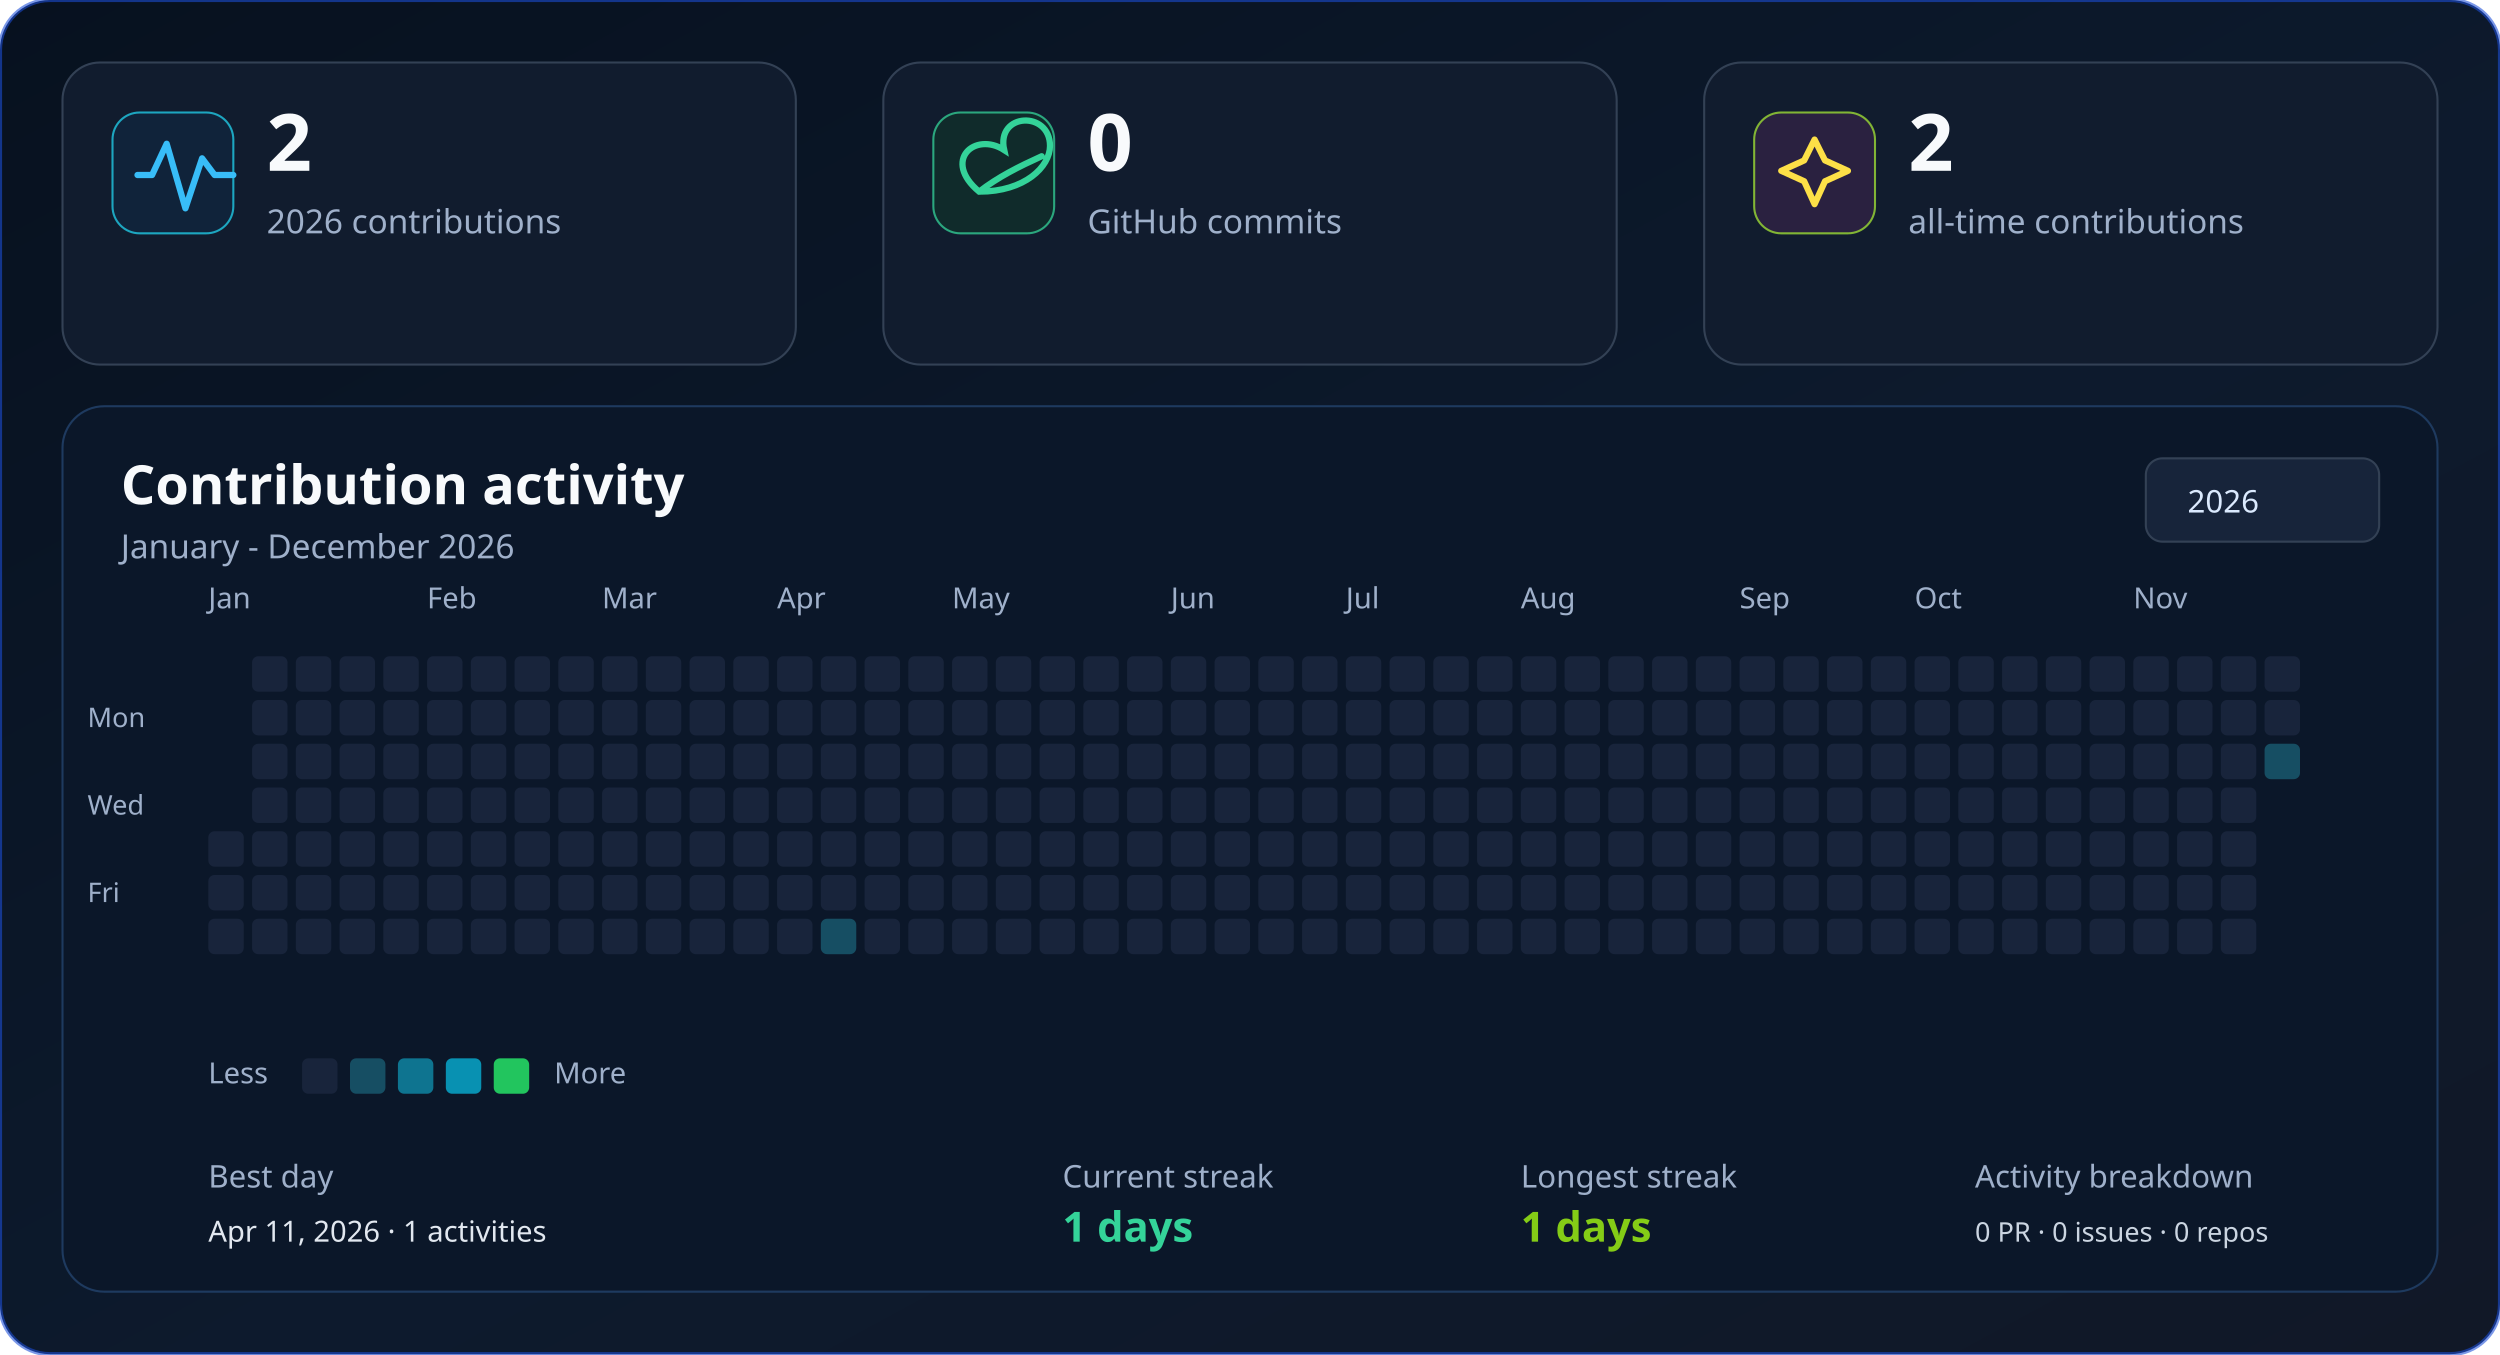
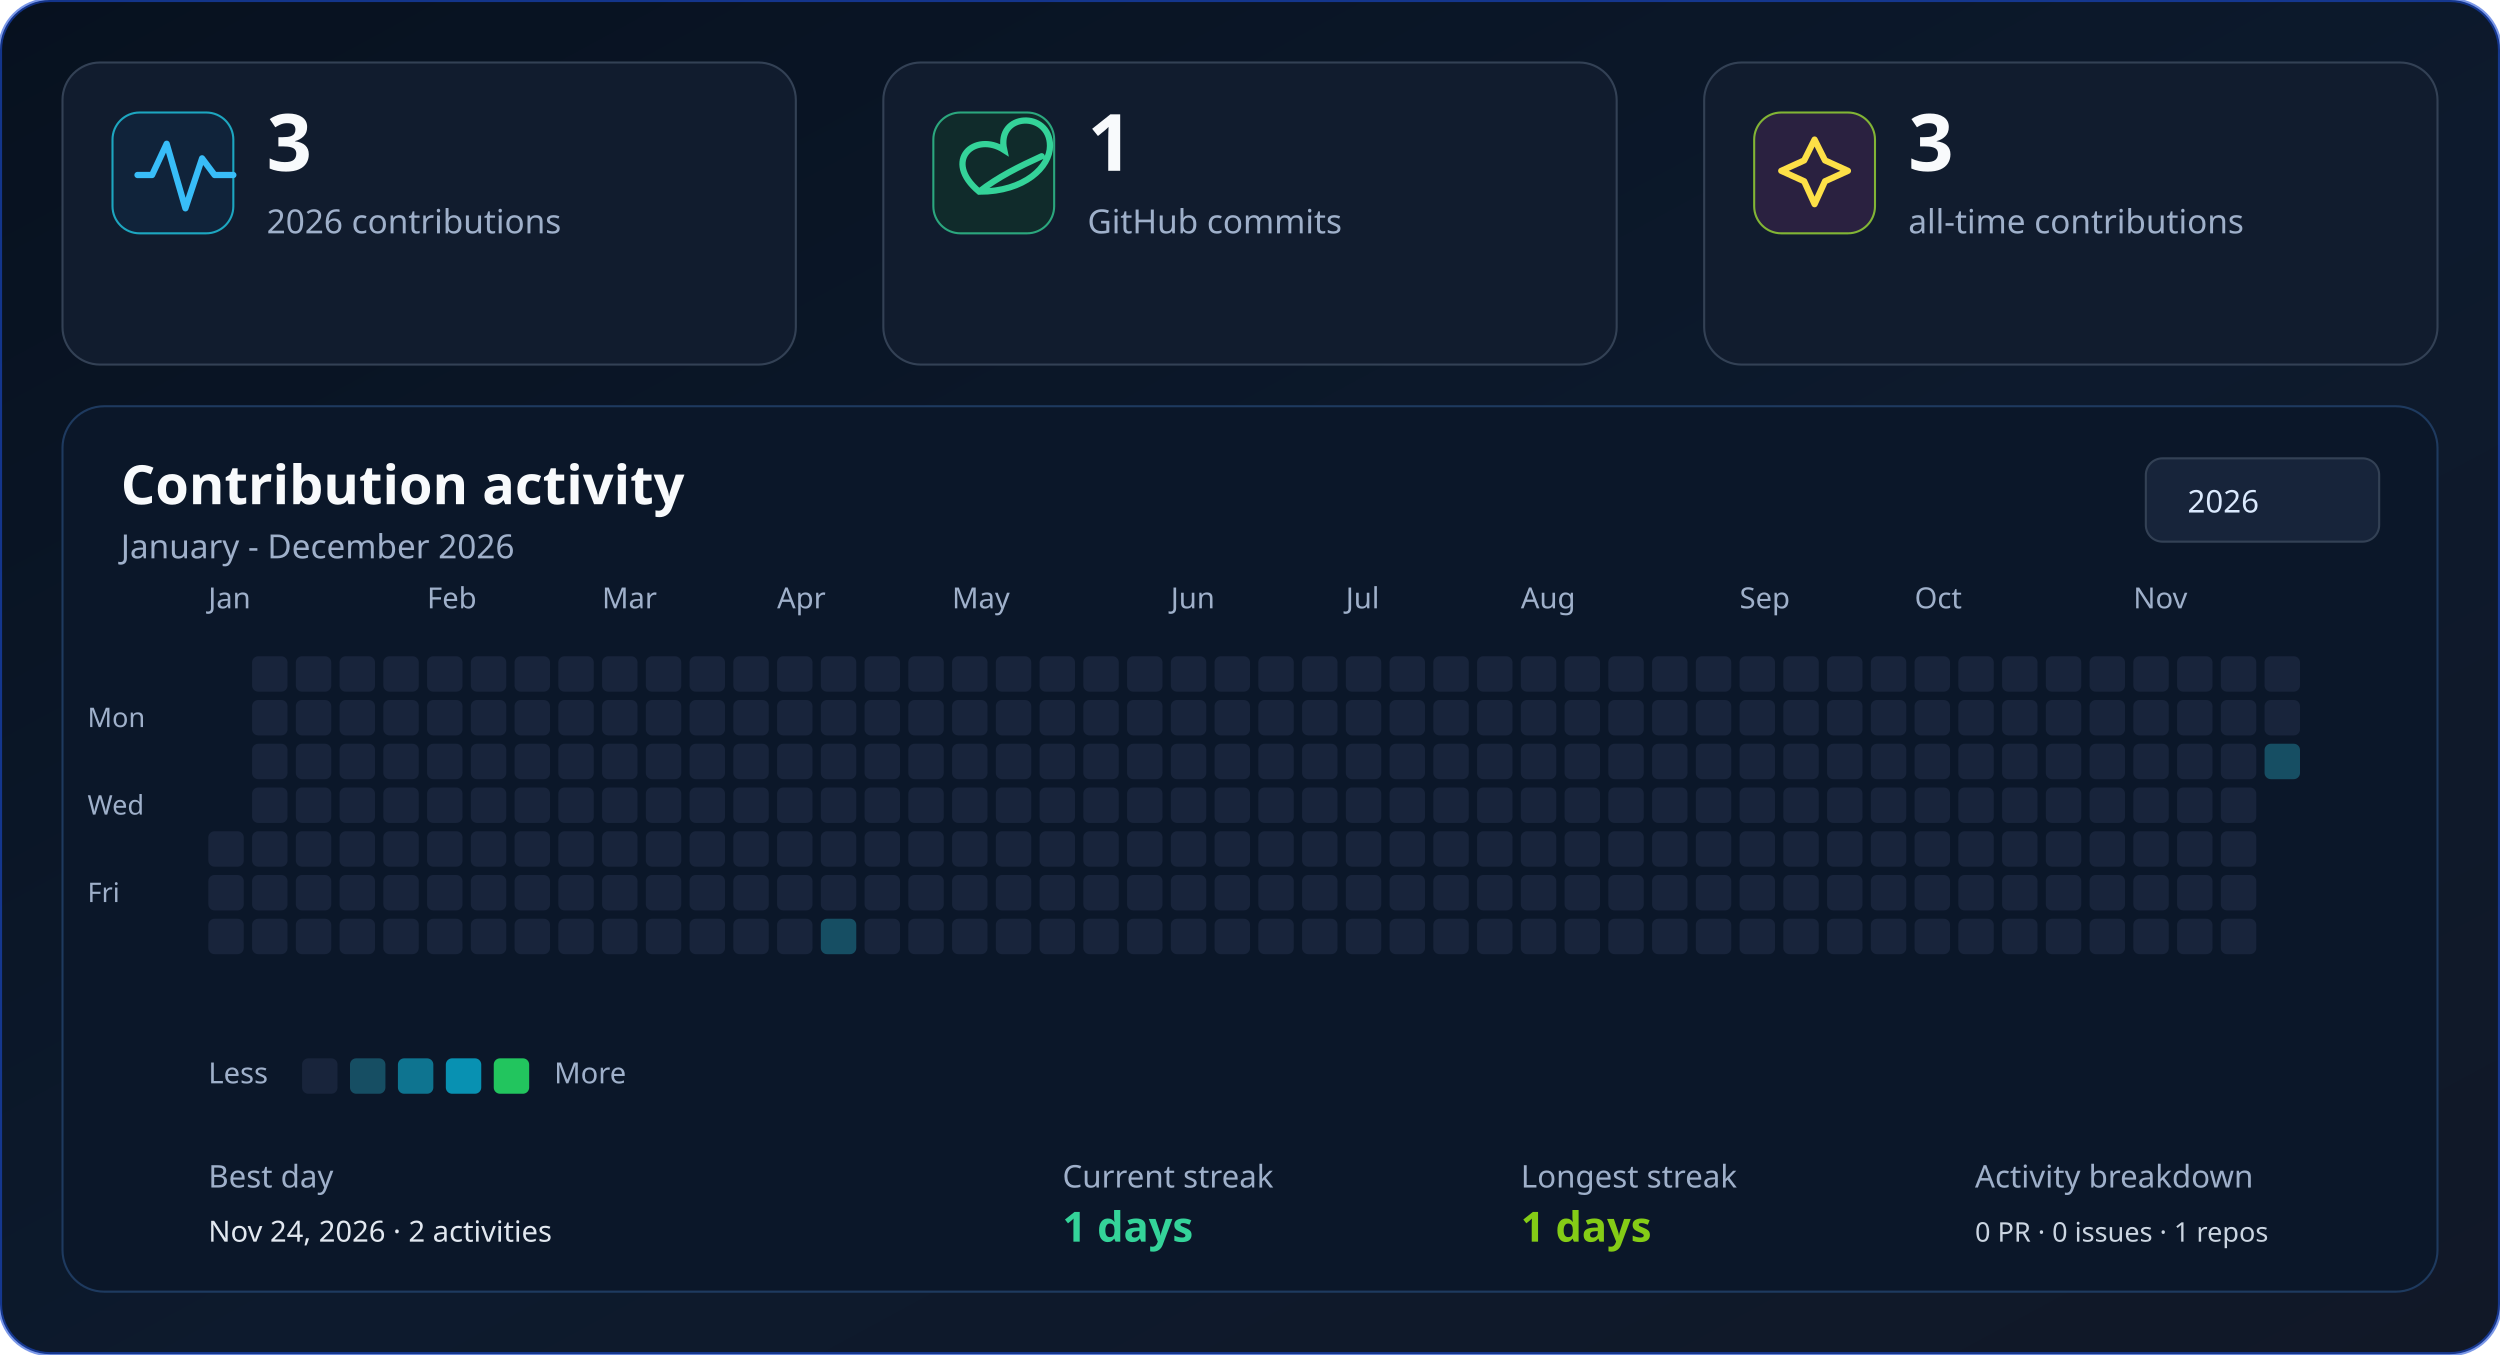
<svg xmlns="http://www.w3.org/2000/svg" width="1200" height="650" viewBox="0 0 1200 650" role="img" aria-labelledby="title desc">
  <defs>
    <linearGradient id="background" x1="0" y1="0" x2="1" y2="1">
      <stop stop-color="#07111f" />
      <stop offset=".55" stop-color="#0d1a2d" />
      <stop offset="1" stop-color="#111827" />
    </linearGradient>
    <linearGradient id="cyan" x1="0" y1="0" x2="1" y2="1">
      <stop stop-color="#22d3ee" />
      <stop offset="1" stop-color="#3b82f6" />
    </linearGradient>
  </defs>
  <rect width="1200" height="650" rx="24" fill="url(#background)" stroke="#1d4ed8" stroke-opacity=".58" stroke-width="2" />
  <g>
    <rect x="30" y="30" width="352" height="145" rx="18" fill="#111c2e" stroke="#334155" />
    <rect x="424" y="30" width="352" height="145" rx="18" fill="#111c2e" stroke="#334155" />
    <rect x="818" y="30" width="352" height="145" rx="18" fill="#111c2e" stroke="#334155" />
    <rect x="54" y="54" width="58" height="58" rx="13" fill="#10233a" stroke="#22d3ee" stroke-opacity=".75" />
    <path d="M66 84h7l7-15 9 31 8-24 6 8h9" fill="none" stroke="#38bdf8" stroke-width="3" stroke-linecap="round" stroke-linejoin="round" />
-     <text x="128" y="82" fill="#f8fafc" font-family="system-ui,sans-serif" font-size="38" font-weight="800">2</text>
+     <text x="128" y="82" fill="#f8fafc" font-family="system-ui,sans-serif" font-size="38" font-weight="800">3</text>
    <text x="128" y="112" fill="#9fb0ca" font-family="system-ui,sans-serif" font-size="16">2026 contributions</text>
    <rect x="448" y="54" width="58" height="58" rx="13" fill="#102b2b" stroke="#34d399" stroke-opacity=".75" />
    <path d="M470 92c-18-15-2-29 12-20-4-18 22-19 22-2 0 10-12 22-34 22zm0 0c9-7 19-12 30-17" fill="none" stroke="#34d399" stroke-width="3" stroke-linecap="round" />
-     <text x="522" y="82" fill="#f8fafc" font-family="system-ui,sans-serif" font-size="38" font-weight="800">0</text>
+     <text x="522" y="82" fill="#f8fafc" font-family="system-ui,sans-serif" font-size="38" font-weight="800">1</text>
    <text x="522" y="112" fill="#9fb0ca" font-family="system-ui,sans-serif" font-size="16">GitHub commits</text>
    <rect x="842" y="54" width="58" height="58" rx="13" fill="#2a2140" stroke="#a3e635" stroke-opacity=".75" />
    <path d="M871 67l5 10 11 5-11 5-5 11-5-11-11-5 11-5z" fill="none" stroke="#fde047" stroke-width="3" stroke-linejoin="round" />
-     <text x="916" y="82" fill="#f8fafc" font-family="system-ui,sans-serif" font-size="38" font-weight="800">2</text>
+     <text x="916" y="82" fill="#f8fafc" font-family="system-ui,sans-serif" font-size="38" font-weight="800">3</text>
    <text x="916" y="112" fill="#9fb0ca" font-family="system-ui,sans-serif" font-size="16">all-time contributions</text>
  </g>
  <rect x="30" y="195" width="1140" height="425" rx="20" fill="#0b1729" stroke="#1e3a5f" />
  <text x="58" y="242" fill="#f8fafc" font-family="system-ui,sans-serif" font-size="26" font-weight="800">Contribution activity</text>
  <text x="58" y="268" fill="#9fb0ca" font-family="system-ui,sans-serif" font-size="16">January - December 2026</text>
  <rect x="1030" y="220" width="112" height="40" rx="8" fill="#17243a" stroke="#334155" />
  <text x="1050" y="246" fill="#dbeafe" font-family="system-ui,sans-serif" font-size="15">2026</text>
  <text x="100" y="292" fill="#9fb0ca" font-family="system-ui,sans-serif" font-size="14">Jan</text>
  <text x="205" y="292" fill="#9fb0ca" font-family="system-ui,sans-serif" font-size="14">Feb</text>
  <text x="289" y="292" fill="#9fb0ca" font-family="system-ui,sans-serif" font-size="14">Mar</text>
  <text x="373" y="292" fill="#9fb0ca" font-family="system-ui,sans-serif" font-size="14">Apr</text>
  <text x="457" y="292" fill="#9fb0ca" font-family="system-ui,sans-serif" font-size="14">May</text>
  <text x="562" y="292" fill="#9fb0ca" font-family="system-ui,sans-serif" font-size="14">Jun</text>
  <text x="646" y="292" fill="#9fb0ca" font-family="system-ui,sans-serif" font-size="14">Jul</text>
  <text x="730" y="292" fill="#9fb0ca" font-family="system-ui,sans-serif" font-size="14">Aug</text>
  <text x="835" y="292" fill="#9fb0ca" font-family="system-ui,sans-serif" font-size="14">Sep</text>
  <text x="919" y="292" fill="#9fb0ca" font-family="system-ui,sans-serif" font-size="14">Oct</text>
  <text x="1024" y="292" fill="#9fb0ca" font-family="system-ui,sans-serif" font-size="14">Nov</text>
  <text x="42" y="349" fill="#9fb0ca" font-family="system-ui,sans-serif" font-size="13">Mon</text>
  <text x="42" y="391" fill="#9fb0ca" font-family="system-ui,sans-serif" font-size="13">Wed</text>
  <text x="42" y="433" fill="#9fb0ca" font-family="system-ui,sans-serif" font-size="13">Fri</text>
  <rect x="100" y="399" width="17" height="17" rx="3" fill="#18243b" />
  <rect x="100" y="420" width="17" height="17" rx="3" fill="#18243b" />
  <rect x="100" y="441" width="17" height="17" rx="3" fill="#18243b" />
  <rect x="121" y="315" width="17" height="17" rx="3" fill="#18243b" />
  <rect x="121" y="336" width="17" height="17" rx="3" fill="#18243b" />
  <rect x="121" y="357" width="17" height="17" rx="3" fill="#18243b" />
  <rect x="121" y="378" width="17" height="17" rx="3" fill="#18243b" />
  <rect x="121" y="399" width="17" height="17" rx="3" fill="#18243b" />
  <rect x="121" y="420" width="17" height="17" rx="3" fill="#18243b" />
  <rect x="121" y="441" width="17" height="17" rx="3" fill="#18243b" />
  <rect x="142" y="315" width="17" height="17" rx="3" fill="#18243b" />
  <rect x="142" y="336" width="17" height="17" rx="3" fill="#18243b" />
  <rect x="142" y="357" width="17" height="17" rx="3" fill="#18243b" />
  <rect x="142" y="378" width="17" height="17" rx="3" fill="#18243b" />
  <rect x="142" y="399" width="17" height="17" rx="3" fill="#18243b" />
  <rect x="142" y="420" width="17" height="17" rx="3" fill="#18243b" />
  <rect x="142" y="441" width="17" height="17" rx="3" fill="#18243b" />
  <rect x="163" y="315" width="17" height="17" rx="3" fill="#18243b" />
  <rect x="163" y="336" width="17" height="17" rx="3" fill="#18243b" />
  <rect x="163" y="357" width="17" height="17" rx="3" fill="#18243b" />
  <rect x="163" y="378" width="17" height="17" rx="3" fill="#18243b" />
  <rect x="163" y="399" width="17" height="17" rx="3" fill="#18243b" />
  <rect x="163" y="420" width="17" height="17" rx="3" fill="#18243b" />
  <rect x="163" y="441" width="17" height="17" rx="3" fill="#18243b" />
  <rect x="184" y="315" width="17" height="17" rx="3" fill="#18243b" />
  <rect x="184" y="336" width="17" height="17" rx="3" fill="#18243b" />
  <rect x="184" y="357" width="17" height="17" rx="3" fill="#18243b" />
  <rect x="184" y="378" width="17" height="17" rx="3" fill="#18243b" />
  <rect x="184" y="399" width="17" height="17" rx="3" fill="#18243b" />
  <rect x="184" y="420" width="17" height="17" rx="3" fill="#18243b" />
  <rect x="184" y="441" width="17" height="17" rx="3" fill="#18243b" />
  <rect x="205" y="315" width="17" height="17" rx="3" fill="#18243b" />
  <rect x="205" y="336" width="17" height="17" rx="3" fill="#18243b" />
  <rect x="205" y="357" width="17" height="17" rx="3" fill="#18243b" />
  <rect x="205" y="378" width="17" height="17" rx="3" fill="#18243b" />
  <rect x="205" y="399" width="17" height="17" rx="3" fill="#18243b" />
  <rect x="205" y="420" width="17" height="17" rx="3" fill="#18243b" />
  <rect x="205" y="441" width="17" height="17" rx="3" fill="#18243b" />
  <rect x="226" y="315" width="17" height="17" rx="3" fill="#18243b" />
  <rect x="226" y="336" width="17" height="17" rx="3" fill="#18243b" />
  <rect x="226" y="357" width="17" height="17" rx="3" fill="#18243b" />
  <rect x="226" y="378" width="17" height="17" rx="3" fill="#18243b" />
  <rect x="226" y="399" width="17" height="17" rx="3" fill="#18243b" />
  <rect x="226" y="420" width="17" height="17" rx="3" fill="#18243b" />
  <rect x="226" y="441" width="17" height="17" rx="3" fill="#18243b" />
  <rect x="247" y="315" width="17" height="17" rx="3" fill="#18243b" />
  <rect x="247" y="336" width="17" height="17" rx="3" fill="#18243b" />
  <rect x="247" y="357" width="17" height="17" rx="3" fill="#18243b" />
  <rect x="247" y="378" width="17" height="17" rx="3" fill="#18243b" />
  <rect x="247" y="399" width="17" height="17" rx="3" fill="#18243b" />
  <rect x="247" y="420" width="17" height="17" rx="3" fill="#18243b" />
  <rect x="247" y="441" width="17" height="17" rx="3" fill="#18243b" />
  <rect x="268" y="315" width="17" height="17" rx="3" fill="#18243b" />
  <rect x="268" y="336" width="17" height="17" rx="3" fill="#18243b" />
  <rect x="268" y="357" width="17" height="17" rx="3" fill="#18243b" />
  <rect x="268" y="378" width="17" height="17" rx="3" fill="#18243b" />
  <rect x="268" y="399" width="17" height="17" rx="3" fill="#18243b" />
  <rect x="268" y="420" width="17" height="17" rx="3" fill="#18243b" />
  <rect x="268" y="441" width="17" height="17" rx="3" fill="#18243b" />
  <rect x="289" y="315" width="17" height="17" rx="3" fill="#18243b" />
  <rect x="289" y="336" width="17" height="17" rx="3" fill="#18243b" />
  <rect x="289" y="357" width="17" height="17" rx="3" fill="#18243b" />
  <rect x="289" y="378" width="17" height="17" rx="3" fill="#18243b" />
  <rect x="289" y="399" width="17" height="17" rx="3" fill="#18243b" />
  <rect x="289" y="420" width="17" height="17" rx="3" fill="#18243b" />
  <rect x="289" y="441" width="17" height="17" rx="3" fill="#18243b" />
  <rect x="310" y="315" width="17" height="17" rx="3" fill="#18243b" />
  <rect x="310" y="336" width="17" height="17" rx="3" fill="#18243b" />
  <rect x="310" y="357" width="17" height="17" rx="3" fill="#18243b" />
  <rect x="310" y="378" width="17" height="17" rx="3" fill="#18243b" />
  <rect x="310" y="399" width="17" height="17" rx="3" fill="#18243b" />
  <rect x="310" y="420" width="17" height="17" rx="3" fill="#18243b" />
  <rect x="310" y="441" width="17" height="17" rx="3" fill="#18243b" />
  <rect x="331" y="315" width="17" height="17" rx="3" fill="#18243b" />
  <rect x="331" y="336" width="17" height="17" rx="3" fill="#18243b" />
  <rect x="331" y="357" width="17" height="17" rx="3" fill="#18243b" />
  <rect x="331" y="378" width="17" height="17" rx="3" fill="#18243b" />
  <rect x="331" y="399" width="17" height="17" rx="3" fill="#18243b" />
  <rect x="331" y="420" width="17" height="17" rx="3" fill="#18243b" />
  <rect x="331" y="441" width="17" height="17" rx="3" fill="#18243b" />
  <rect x="352" y="315" width="17" height="17" rx="3" fill="#18243b" />
  <rect x="352" y="336" width="17" height="17" rx="3" fill="#18243b" />
  <rect x="352" y="357" width="17" height="17" rx="3" fill="#18243b" />
  <rect x="352" y="378" width="17" height="17" rx="3" fill="#18243b" />
  <rect x="352" y="399" width="17" height="17" rx="3" fill="#18243b" />
  <rect x="352" y="420" width="17" height="17" rx="3" fill="#18243b" />
  <rect x="352" y="441" width="17" height="17" rx="3" fill="#18243b" />
  <rect x="373" y="315" width="17" height="17" rx="3" fill="#18243b" />
  <rect x="373" y="336" width="17" height="17" rx="3" fill="#18243b" />
  <rect x="373" y="357" width="17" height="17" rx="3" fill="#18243b" />
  <rect x="373" y="378" width="17" height="17" rx="3" fill="#18243b" />
  <rect x="373" y="399" width="17" height="17" rx="3" fill="#18243b" />
  <rect x="373" y="420" width="17" height="17" rx="3" fill="#18243b" />
  <rect x="373" y="441" width="17" height="17" rx="3" fill="#18243b" />
  <rect x="394" y="315" width="17" height="17" rx="3" fill="#18243b" />
  <rect x="394" y="336" width="17" height="17" rx="3" fill="#18243b" />
  <rect x="394" y="357" width="17" height="17" rx="3" fill="#18243b" />
  <rect x="394" y="378" width="17" height="17" rx="3" fill="#18243b" />
  <rect x="394" y="399" width="17" height="17" rx="3" fill="#18243b" />
  <rect x="394" y="420" width="17" height="17" rx="3" fill="#18243b" />
  <rect x="394" y="441" width="17" height="17" rx="3" fill="#164e63" />
  <rect x="415" y="315" width="17" height="17" rx="3" fill="#18243b" />
  <rect x="415" y="336" width="17" height="17" rx="3" fill="#18243b" />
  <rect x="415" y="357" width="17" height="17" rx="3" fill="#18243b" />
  <rect x="415" y="378" width="17" height="17" rx="3" fill="#18243b" />
  <rect x="415" y="399" width="17" height="17" rx="3" fill="#18243b" />
  <rect x="415" y="420" width="17" height="17" rx="3" fill="#18243b" />
  <rect x="415" y="441" width="17" height="17" rx="3" fill="#18243b" />
  <rect x="436" y="315" width="17" height="17" rx="3" fill="#18243b" />
  <rect x="436" y="336" width="17" height="17" rx="3" fill="#18243b" />
  <rect x="436" y="357" width="17" height="17" rx="3" fill="#18243b" />
  <rect x="436" y="378" width="17" height="17" rx="3" fill="#18243b" />
  <rect x="436" y="399" width="17" height="17" rx="3" fill="#18243b" />
  <rect x="436" y="420" width="17" height="17" rx="3" fill="#18243b" />
  <rect x="436" y="441" width="17" height="17" rx="3" fill="#18243b" />
  <rect x="457" y="315" width="17" height="17" rx="3" fill="#18243b" />
  <rect x="457" y="336" width="17" height="17" rx="3" fill="#18243b" />
  <rect x="457" y="357" width="17" height="17" rx="3" fill="#18243b" />
  <rect x="457" y="378" width="17" height="17" rx="3" fill="#18243b" />
  <rect x="457" y="399" width="17" height="17" rx="3" fill="#18243b" />
  <rect x="457" y="420" width="17" height="17" rx="3" fill="#18243b" />
  <rect x="457" y="441" width="17" height="17" rx="3" fill="#18243b" />
  <rect x="478" y="315" width="17" height="17" rx="3" fill="#18243b" />
  <rect x="478" y="336" width="17" height="17" rx="3" fill="#18243b" />
  <rect x="478" y="357" width="17" height="17" rx="3" fill="#18243b" />
  <rect x="478" y="378" width="17" height="17" rx="3" fill="#18243b" />
  <rect x="478" y="399" width="17" height="17" rx="3" fill="#18243b" />
  <rect x="478" y="420" width="17" height="17" rx="3" fill="#18243b" />
  <rect x="478" y="441" width="17" height="17" rx="3" fill="#18243b" />
  <rect x="499" y="315" width="17" height="17" rx="3" fill="#18243b" />
  <rect x="499" y="336" width="17" height="17" rx="3" fill="#18243b" />
  <rect x="499" y="357" width="17" height="17" rx="3" fill="#18243b" />
  <rect x="499" y="378" width="17" height="17" rx="3" fill="#18243b" />
  <rect x="499" y="399" width="17" height="17" rx="3" fill="#18243b" />
  <rect x="499" y="420" width="17" height="17" rx="3" fill="#18243b" />
  <rect x="499" y="441" width="17" height="17" rx="3" fill="#18243b" />
  <rect x="520" y="315" width="17" height="17" rx="3" fill="#18243b" />
  <rect x="520" y="336" width="17" height="17" rx="3" fill="#18243b" />
  <rect x="520" y="357" width="17" height="17" rx="3" fill="#18243b" />
  <rect x="520" y="378" width="17" height="17" rx="3" fill="#18243b" />
  <rect x="520" y="399" width="17" height="17" rx="3" fill="#18243b" />
  <rect x="520" y="420" width="17" height="17" rx="3" fill="#18243b" />
  <rect x="520" y="441" width="17" height="17" rx="3" fill="#18243b" />
  <rect x="541" y="315" width="17" height="17" rx="3" fill="#18243b" />
  <rect x="541" y="336" width="17" height="17" rx="3" fill="#18243b" />
  <rect x="541" y="357" width="17" height="17" rx="3" fill="#18243b" />
  <rect x="541" y="378" width="17" height="17" rx="3" fill="#18243b" />
  <rect x="541" y="399" width="17" height="17" rx="3" fill="#18243b" />
  <rect x="541" y="420" width="17" height="17" rx="3" fill="#18243b" />
  <rect x="541" y="441" width="17" height="17" rx="3" fill="#18243b" />
  <rect x="562" y="315" width="17" height="17" rx="3" fill="#18243b" />
  <rect x="562" y="336" width="17" height="17" rx="3" fill="#18243b" />
  <rect x="562" y="357" width="17" height="17" rx="3" fill="#18243b" />
  <rect x="562" y="378" width="17" height="17" rx="3" fill="#18243b" />
  <rect x="562" y="399" width="17" height="17" rx="3" fill="#18243b" />
  <rect x="562" y="420" width="17" height="17" rx="3" fill="#18243b" />
  <rect x="562" y="441" width="17" height="17" rx="3" fill="#18243b" />
  <rect x="583" y="315" width="17" height="17" rx="3" fill="#18243b" />
  <rect x="583" y="336" width="17" height="17" rx="3" fill="#18243b" />
  <rect x="583" y="357" width="17" height="17" rx="3" fill="#18243b" />
  <rect x="583" y="378" width="17" height="17" rx="3" fill="#18243b" />
  <rect x="583" y="399" width="17" height="17" rx="3" fill="#18243b" />
  <rect x="583" y="420" width="17" height="17" rx="3" fill="#18243b" />
  <rect x="583" y="441" width="17" height="17" rx="3" fill="#18243b" />
  <rect x="604" y="315" width="17" height="17" rx="3" fill="#18243b" />
  <rect x="604" y="336" width="17" height="17" rx="3" fill="#18243b" />
  <rect x="604" y="357" width="17" height="17" rx="3" fill="#18243b" />
  <rect x="604" y="378" width="17" height="17" rx="3" fill="#18243b" />
  <rect x="604" y="399" width="17" height="17" rx="3" fill="#18243b" />
  <rect x="604" y="420" width="17" height="17" rx="3" fill="#18243b" />
  <rect x="604" y="441" width="17" height="17" rx="3" fill="#18243b" />
  <rect x="625" y="315" width="17" height="17" rx="3" fill="#18243b" />
  <rect x="625" y="336" width="17" height="17" rx="3" fill="#18243b" />
  <rect x="625" y="357" width="17" height="17" rx="3" fill="#18243b" />
  <rect x="625" y="378" width="17" height="17" rx="3" fill="#18243b" />
  <rect x="625" y="399" width="17" height="17" rx="3" fill="#18243b" />
  <rect x="625" y="420" width="17" height="17" rx="3" fill="#18243b" />
  <rect x="625" y="441" width="17" height="17" rx="3" fill="#18243b" />
  <rect x="646" y="315" width="17" height="17" rx="3" fill="#18243b" />
  <rect x="646" y="336" width="17" height="17" rx="3" fill="#18243b" />
  <rect x="646" y="357" width="17" height="17" rx="3" fill="#18243b" />
  <rect x="646" y="378" width="17" height="17" rx="3" fill="#18243b" />
  <rect x="646" y="399" width="17" height="17" rx="3" fill="#18243b" />
  <rect x="646" y="420" width="17" height="17" rx="3" fill="#18243b" />
  <rect x="646" y="441" width="17" height="17" rx="3" fill="#18243b" />
  <rect x="667" y="315" width="17" height="17" rx="3" fill="#18243b" />
  <rect x="667" y="336" width="17" height="17" rx="3" fill="#18243b" />
  <rect x="667" y="357" width="17" height="17" rx="3" fill="#18243b" />
  <rect x="667" y="378" width="17" height="17" rx="3" fill="#18243b" />
  <rect x="667" y="399" width="17" height="17" rx="3" fill="#18243b" />
  <rect x="667" y="420" width="17" height="17" rx="3" fill="#18243b" />
  <rect x="667" y="441" width="17" height="17" rx="3" fill="#18243b" />
  <rect x="688" y="315" width="17" height="17" rx="3" fill="#18243b" />
  <rect x="688" y="336" width="17" height="17" rx="3" fill="#18243b" />
  <rect x="688" y="357" width="17" height="17" rx="3" fill="#18243b" />
  <rect x="688" y="378" width="17" height="17" rx="3" fill="#18243b" />
  <rect x="688" y="399" width="17" height="17" rx="3" fill="#18243b" />
  <rect x="688" y="420" width="17" height="17" rx="3" fill="#18243b" />
  <rect x="688" y="441" width="17" height="17" rx="3" fill="#18243b" />
  <rect x="709" y="315" width="17" height="17" rx="3" fill="#18243b" />
  <rect x="709" y="336" width="17" height="17" rx="3" fill="#18243b" />
  <rect x="709" y="357" width="17" height="17" rx="3" fill="#18243b" />
  <rect x="709" y="378" width="17" height="17" rx="3" fill="#18243b" />
  <rect x="709" y="399" width="17" height="17" rx="3" fill="#18243b" />
  <rect x="709" y="420" width="17" height="17" rx="3" fill="#18243b" />
  <rect x="709" y="441" width="17" height="17" rx="3" fill="#18243b" />
  <rect x="730" y="315" width="17" height="17" rx="3" fill="#18243b" />
  <rect x="730" y="336" width="17" height="17" rx="3" fill="#18243b" />
  <rect x="730" y="357" width="17" height="17" rx="3" fill="#18243b" />
  <rect x="730" y="378" width="17" height="17" rx="3" fill="#18243b" />
  <rect x="730" y="399" width="17" height="17" rx="3" fill="#18243b" />
  <rect x="730" y="420" width="17" height="17" rx="3" fill="#18243b" />
  <rect x="730" y="441" width="17" height="17" rx="3" fill="#18243b" />
  <rect x="751" y="315" width="17" height="17" rx="3" fill="#18243b" />
  <rect x="751" y="336" width="17" height="17" rx="3" fill="#18243b" />
  <rect x="751" y="357" width="17" height="17" rx="3" fill="#18243b" />
  <rect x="751" y="378" width="17" height="17" rx="3" fill="#18243b" />
  <rect x="751" y="399" width="17" height="17" rx="3" fill="#18243b" />
  <rect x="751" y="420" width="17" height="17" rx="3" fill="#18243b" />
  <rect x="751" y="441" width="17" height="17" rx="3" fill="#18243b" />
  <rect x="772" y="315" width="17" height="17" rx="3" fill="#18243b" />
  <rect x="772" y="336" width="17" height="17" rx="3" fill="#18243b" />
  <rect x="772" y="357" width="17" height="17" rx="3" fill="#18243b" />
  <rect x="772" y="378" width="17" height="17" rx="3" fill="#18243b" />
  <rect x="772" y="399" width="17" height="17" rx="3" fill="#18243b" />
  <rect x="772" y="420" width="17" height="17" rx="3" fill="#18243b" />
  <rect x="772" y="441" width="17" height="17" rx="3" fill="#18243b" />
  <rect x="793" y="315" width="17" height="17" rx="3" fill="#18243b" />
  <rect x="793" y="336" width="17" height="17" rx="3" fill="#18243b" />
  <rect x="793" y="357" width="17" height="17" rx="3" fill="#18243b" />
  <rect x="793" y="378" width="17" height="17" rx="3" fill="#18243b" />
  <rect x="793" y="399" width="17" height="17" rx="3" fill="#18243b" />
  <rect x="793" y="420" width="17" height="17" rx="3" fill="#18243b" />
  <rect x="793" y="441" width="17" height="17" rx="3" fill="#18243b" />
  <rect x="814" y="315" width="17" height="17" rx="3" fill="#18243b" />
  <rect x="814" y="336" width="17" height="17" rx="3" fill="#18243b" />
  <rect x="814" y="357" width="17" height="17" rx="3" fill="#18243b" />
  <rect x="814" y="378" width="17" height="17" rx="3" fill="#18243b" />
  <rect x="814" y="399" width="17" height="17" rx="3" fill="#18243b" />
  <rect x="814" y="420" width="17" height="17" rx="3" fill="#18243b" />
  <rect x="814" y="441" width="17" height="17" rx="3" fill="#18243b" />
  <rect x="835" y="315" width="17" height="17" rx="3" fill="#18243b" />
  <rect x="835" y="336" width="17" height="17" rx="3" fill="#18243b" />
  <rect x="835" y="357" width="17" height="17" rx="3" fill="#18243b" />
  <rect x="835" y="378" width="17" height="17" rx="3" fill="#18243b" />
  <rect x="835" y="399" width="17" height="17" rx="3" fill="#18243b" />
  <rect x="835" y="420" width="17" height="17" rx="3" fill="#18243b" />
  <rect x="835" y="441" width="17" height="17" rx="3" fill="#18243b" />
  <rect x="856" y="315" width="17" height="17" rx="3" fill="#18243b" />
  <rect x="856" y="336" width="17" height="17" rx="3" fill="#18243b" />
  <rect x="856" y="357" width="17" height="17" rx="3" fill="#18243b" />
  <rect x="856" y="378" width="17" height="17" rx="3" fill="#18243b" />
  <rect x="856" y="399" width="17" height="17" rx="3" fill="#18243b" />
  <rect x="856" y="420" width="17" height="17" rx="3" fill="#18243b" />
  <rect x="856" y="441" width="17" height="17" rx="3" fill="#18243b" />
  <rect x="877" y="315" width="17" height="17" rx="3" fill="#18243b" />
  <rect x="877" y="336" width="17" height="17" rx="3" fill="#18243b" />
  <rect x="877" y="357" width="17" height="17" rx="3" fill="#18243b" />
  <rect x="877" y="378" width="17" height="17" rx="3" fill="#18243b" />
  <rect x="877" y="399" width="17" height="17" rx="3" fill="#18243b" />
  <rect x="877" y="420" width="17" height="17" rx="3" fill="#18243b" />
  <rect x="877" y="441" width="17" height="17" rx="3" fill="#18243b" />
  <rect x="898" y="315" width="17" height="17" rx="3" fill="#18243b" />
  <rect x="898" y="336" width="17" height="17" rx="3" fill="#18243b" />
  <rect x="898" y="357" width="17" height="17" rx="3" fill="#18243b" />
  <rect x="898" y="378" width="17" height="17" rx="3" fill="#18243b" />
  <rect x="898" y="399" width="17" height="17" rx="3" fill="#18243b" />
  <rect x="898" y="420" width="17" height="17" rx="3" fill="#18243b" />
  <rect x="898" y="441" width="17" height="17" rx="3" fill="#18243b" />
  <rect x="919" y="315" width="17" height="17" rx="3" fill="#18243b" />
  <rect x="919" y="336" width="17" height="17" rx="3" fill="#18243b" />
  <rect x="919" y="357" width="17" height="17" rx="3" fill="#18243b" />
  <rect x="919" y="378" width="17" height="17" rx="3" fill="#18243b" />
  <rect x="919" y="399" width="17" height="17" rx="3" fill="#18243b" />
  <rect x="919" y="420" width="17" height="17" rx="3" fill="#18243b" />
  <rect x="919" y="441" width="17" height="17" rx="3" fill="#18243b" />
  <rect x="940" y="315" width="17" height="17" rx="3" fill="#18243b" />
  <rect x="940" y="336" width="17" height="17" rx="3" fill="#18243b" />
  <rect x="940" y="357" width="17" height="17" rx="3" fill="#18243b" />
  <rect x="940" y="378" width="17" height="17" rx="3" fill="#18243b" />
  <rect x="940" y="399" width="17" height="17" rx="3" fill="#18243b" />
  <rect x="940" y="420" width="17" height="17" rx="3" fill="#18243b" />
  <rect x="940" y="441" width="17" height="17" rx="3" fill="#18243b" />
  <rect x="961" y="315" width="17" height="17" rx="3" fill="#18243b" />
  <rect x="961" y="336" width="17" height="17" rx="3" fill="#18243b" />
  <rect x="961" y="357" width="17" height="17" rx="3" fill="#18243b" />
  <rect x="961" y="378" width="17" height="17" rx="3" fill="#18243b" />
  <rect x="961" y="399" width="17" height="17" rx="3" fill="#18243b" />
  <rect x="961" y="420" width="17" height="17" rx="3" fill="#18243b" />
  <rect x="961" y="441" width="17" height="17" rx="3" fill="#18243b" />
  <rect x="982" y="315" width="17" height="17" rx="3" fill="#18243b" />
  <rect x="982" y="336" width="17" height="17" rx="3" fill="#18243b" />
  <rect x="982" y="357" width="17" height="17" rx="3" fill="#18243b" />
  <rect x="982" y="378" width="17" height="17" rx="3" fill="#18243b" />
  <rect x="982" y="399" width="17" height="17" rx="3" fill="#18243b" />
  <rect x="982" y="420" width="17" height="17" rx="3" fill="#18243b" />
  <rect x="982" y="441" width="17" height="17" rx="3" fill="#18243b" />
  <rect x="1003" y="315" width="17" height="17" rx="3" fill="#18243b" />
  <rect x="1003" y="336" width="17" height="17" rx="3" fill="#18243b" />
  <rect x="1003" y="357" width="17" height="17" rx="3" fill="#18243b" />
  <rect x="1003" y="378" width="17" height="17" rx="3" fill="#18243b" />
  <rect x="1003" y="399" width="17" height="17" rx="3" fill="#18243b" />
  <rect x="1003" y="420" width="17" height="17" rx="3" fill="#18243b" />
  <rect x="1003" y="441" width="17" height="17" rx="3" fill="#18243b" />
  <rect x="1024" y="315" width="17" height="17" rx="3" fill="#18243b" />
  <rect x="1024" y="336" width="17" height="17" rx="3" fill="#18243b" />
  <rect x="1024" y="357" width="17" height="17" rx="3" fill="#18243b" />
  <rect x="1024" y="378" width="17" height="17" rx="3" fill="#18243b" />
  <rect x="1024" y="399" width="17" height="17" rx="3" fill="#18243b" />
  <rect x="1024" y="420" width="17" height="17" rx="3" fill="#18243b" />
  <rect x="1024" y="441" width="17" height="17" rx="3" fill="#18243b" />
  <rect x="1045" y="315" width="17" height="17" rx="3" fill="#18243b" />
  <rect x="1045" y="336" width="17" height="17" rx="3" fill="#18243b" />
  <rect x="1045" y="357" width="17" height="17" rx="3" fill="#18243b" />
  <rect x="1045" y="378" width="17" height="17" rx="3" fill="#18243b" />
  <rect x="1045" y="399" width="17" height="17" rx="3" fill="#18243b" />
  <rect x="1045" y="420" width="17" height="17" rx="3" fill="#18243b" />
  <rect x="1045" y="441" width="17" height="17" rx="3" fill="#18243b" />
  <rect x="1066" y="315" width="17" height="17" rx="3" fill="#18243b" />
  <rect x="1066" y="336" width="17" height="17" rx="3" fill="#18243b" />
  <rect x="1066" y="357" width="17" height="17" rx="3" fill="#18243b" />
  <rect x="1066" y="378" width="17" height="17" rx="3" fill="#18243b" />
  <rect x="1066" y="399" width="17" height="17" rx="3" fill="#18243b" />
  <rect x="1066" y="420" width="17" height="17" rx="3" fill="#18243b" />
  <rect x="1066" y="441" width="17" height="17" rx="3" fill="#18243b" />
  <rect x="1087" y="315" width="17" height="17" rx="3" fill="#18243b" />
  <rect x="1087" y="336" width="17" height="17" rx="3" fill="#18243b" />
  <rect x="1087" y="357" width="17" height="17" rx="3" fill="#164e63" />
  <text x="100" y="520" fill="#9fb0ca" font-family="system-ui,sans-serif" font-size="14">Less</text>
  <rect x="145" y="508" width="17" height="17" rx="3" fill="#18243b" />
  <rect x="168" y="508" width="17" height="17" rx="3" fill="#164e63" />
  <rect x="191" y="508" width="17" height="17" rx="3" fill="#0e7490" />
  <rect x="214" y="508" width="17" height="17" rx="3" fill="#0891b2" />
  <rect x="237" y="508" width="17" height="17" rx="3" fill="#22c55e" />
  <text x="266" y="520" fill="#9fb0ca" font-family="system-ui,sans-serif" font-size="14">More</text>
  <text x="100" y="570" fill="#9fb0ca" font-family="system-ui,sans-serif" font-size="15">Best day</text>
-   <text x="100" y="596" fill="#e2e8f0" font-family="system-ui,sans-serif" font-size="14">Apr 11, 2026 · 1 activities</text>
+   <text x="100" y="596" fill="#e2e8f0" font-family="system-ui,sans-serif" font-size="14">Nov 24, 2026 · 2 activities</text>
  <text x="510" y="570" fill="#9fb0ca" font-family="system-ui,sans-serif" font-size="15">Current streak</text>
  <text x="510" y="596" fill="#34d399" font-family="system-ui,sans-serif" font-size="20" font-weight="800">1 days</text>
  <text x="730" y="570" fill="#9fb0ca" font-family="system-ui,sans-serif" font-size="15">Longest streak</text>
  <text x="730" y="596" fill="#84cc16" font-family="system-ui,sans-serif" font-size="20" font-weight="800">1 days</text>
  <text x="948" y="570" fill="#9fb0ca" font-family="system-ui,sans-serif" font-size="15">Activity breakdown</text>
-   <text x="948" y="596" fill="#cbd5e1" font-family="system-ui,sans-serif" font-size="13">0 PR · 0 issues · 0 repos</text>
+   <text x="948" y="596" fill="#cbd5e1" font-family="system-ui,sans-serif" font-size="13">0 PR · 0 issues · 1 repos</text>
</svg>
